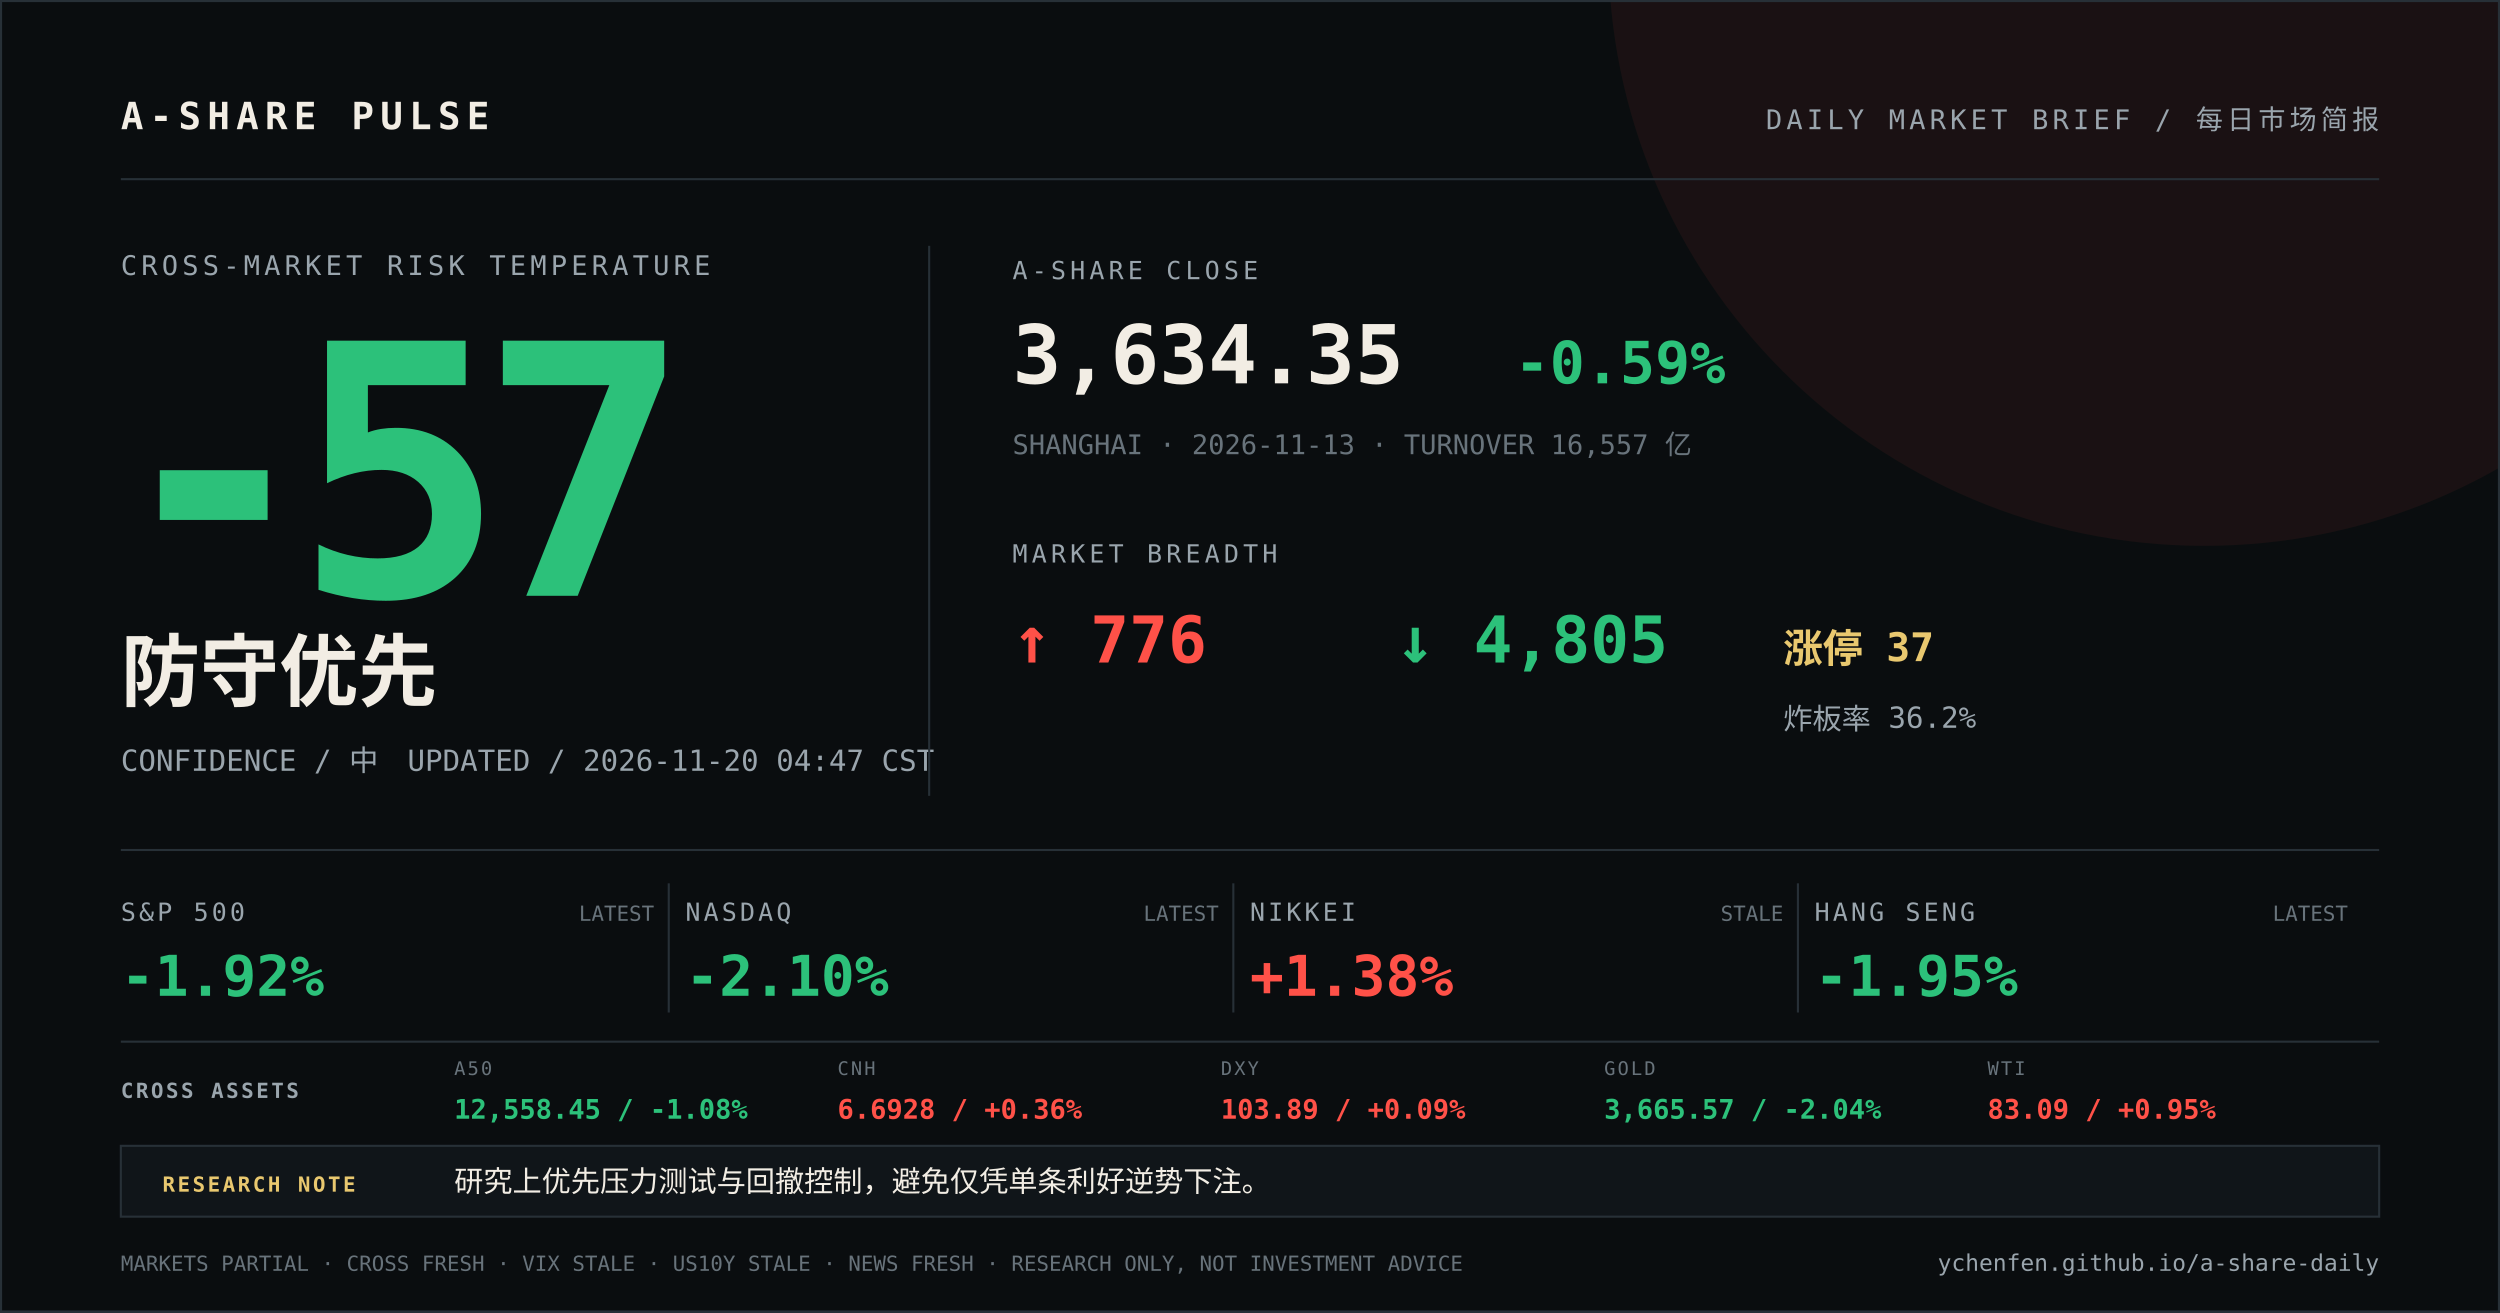
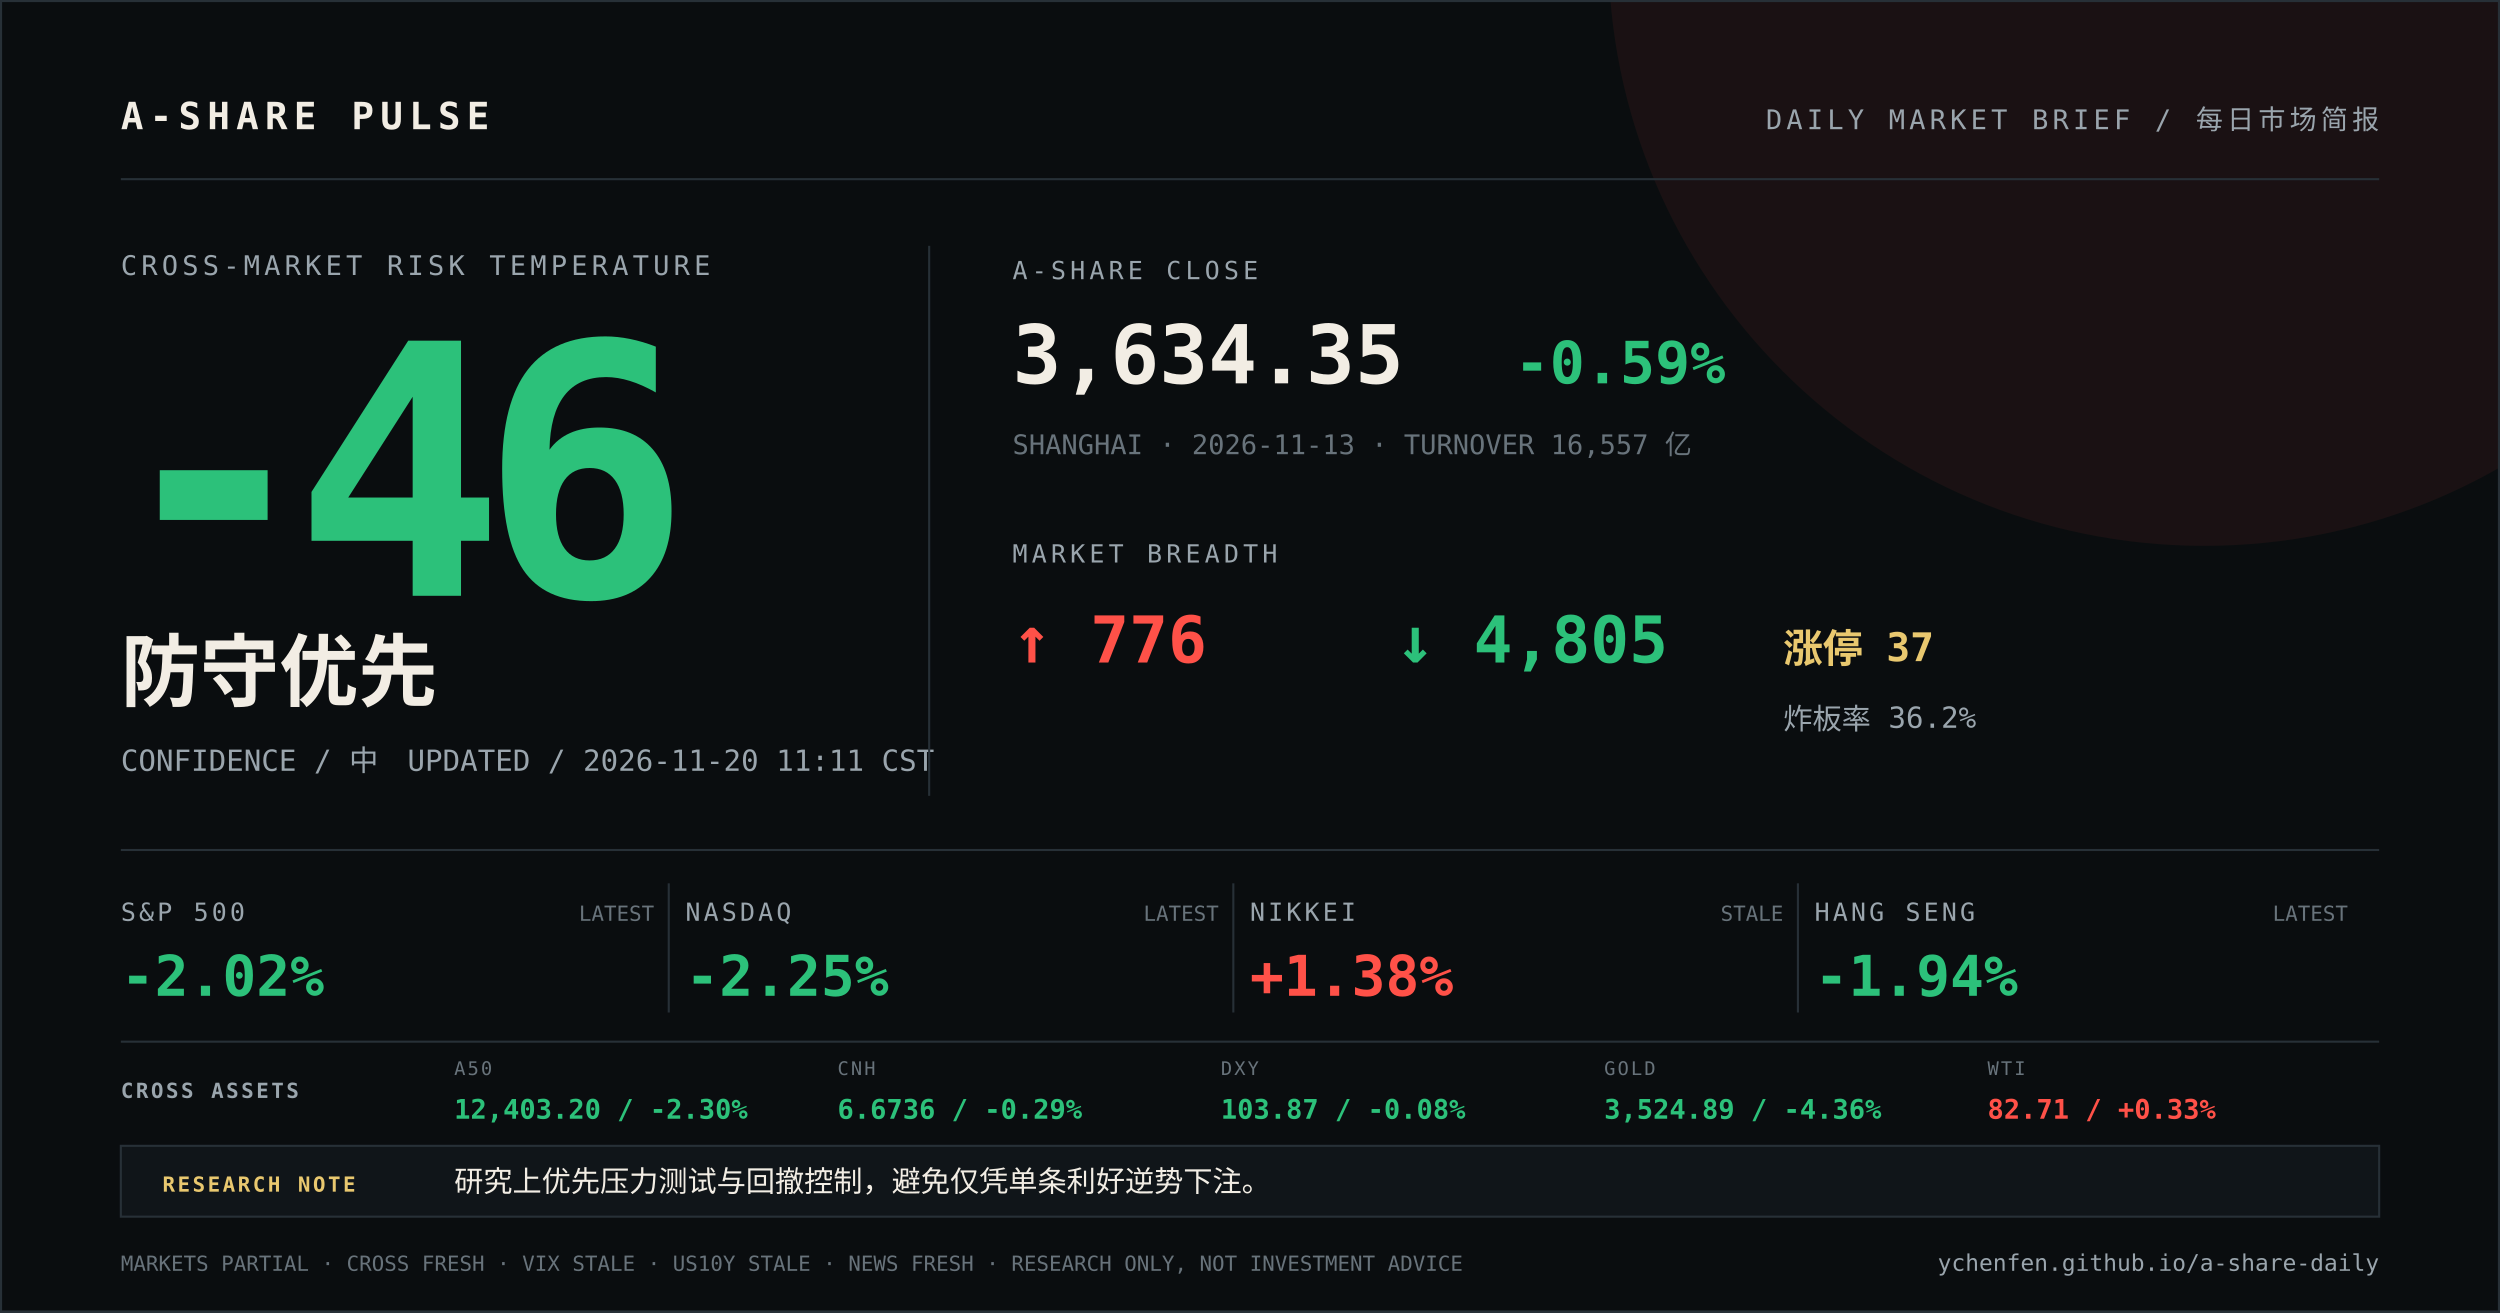
<svg xmlns="http://www.w3.org/2000/svg" width="1200" height="630" viewBox="0 0 1200 630">
  <rect width="1200" height="630" fill="#0a0d0f" />
  <circle cx="1058" cy="-24" r="286" fill="#ff5148" opacity="0.07" />
  <path d="M0 0H1200V630H0Z" fill="none" stroke="#273037" stroke-width="2" />
  <g font-family="DIN Alternate, SFMono-Regular, Menlo, monospace">
    <text x="58" y="62" fill="#f2ede4" font-size="18" font-weight="700" letter-spacing="3">A-SHARE PULSE</text>
    <text x="1142" y="62" fill="#9aa5ad" font-size="13" text-anchor="end" letter-spacing="2">DAILY MARKET BRIEF / 每日市场简报</text>
    <line x1="58" y1="86" x2="1142" y2="86" stroke="#273037" />
    <text x="58" y="132" fill="#9aa5ad" font-size="13" letter-spacing="2">CROSS-MARKET RISK TEMPERATURE</text>
-     <text x="52" y="286" fill="#2cc17a" font-size="168" font-weight="800" letter-spacing="-12">-57</text>
+     <text x="52" y="286" fill="#2cc17a" font-size="168" font-weight="800" letter-spacing="-12">-46</text>
    <text x="58" y="336" fill="#f2ede4" font-size="38" font-weight="700">防守优先</text>
-     <text x="58" y="370" fill="#9aa5ad" font-size="14">CONFIDENCE / 中　UPDATED / 2026-11-20 04:47 CST</text>
+     <text x="58" y="370" fill="#9aa5ad" font-size="14">CONFIDENCE / 中　UPDATED / 2026-11-20 11:11 CST</text>
    <line x1="446" y1="118" x2="446" y2="382" stroke="#273037" />
    <text x="486" y="134" fill="#9aa5ad" font-size="12" letter-spacing="2">A-SHARE CLOSE</text>
    <text x="486" y="184" fill="#f2ede4" font-size="39" font-weight="700">3,634.35</text>
    <text x="727" y="184" fill="#2cc17a" font-size="28" font-weight="700">-0.59%</text>
    <text x="486" y="218" fill="#68737b" font-size="13">SHANGHAI · 2026-11-13 · TURNOVER 16,557 亿</text>
    <text x="486" y="270" fill="#9aa5ad" font-size="12" letter-spacing="2">MARKET BREADTH</text>
    <text x="486" y="318" fill="#ff5148" font-size="31" font-weight="700">↑ 776</text>
    <text x="670" y="318" fill="#2cc17a" font-size="31" font-weight="700">↓ 4,805</text>
    <text x="856" y="318" fill="#e9c86f" font-size="19" font-weight="700">涨停 37</text>
    <text x="856" y="350" fill="#9aa5ad" font-size="14">炸板率 36.2%</text>
    <line x1="58" y1="408" x2="1142" y2="408" stroke="#273037" />
    <text x="58" y="442" fill="#9aa5ad" font-size="12" letter-spacing="1.5">S&amp;P 500</text>
-     <text x="58" y="478" fill="#2cc17a" font-size="27" font-weight="700">-1.92%</text>
+     <text x="58" y="478" fill="#2cc17a" font-size="27" font-weight="700">-2.02%</text>
    <text x="314" y="442" fill="#68737b" font-size="10" text-anchor="end">LATEST</text>
    <line x1="321" y1="424" x2="321" y2="486" stroke="#273037" />
    <text x="329" y="442" fill="#9aa5ad" font-size="12" letter-spacing="1.5">NASDAQ</text>
-     <text x="329" y="478" fill="#2cc17a" font-size="27" font-weight="700">-2.10%</text>
+     <text x="329" y="478" fill="#2cc17a" font-size="27" font-weight="700">-2.25%</text>
    <text x="585" y="442" fill="#68737b" font-size="10" text-anchor="end">LATEST</text>
    <line x1="592" y1="424" x2="592" y2="486" stroke="#273037" />
    <text x="600" y="442" fill="#9aa5ad" font-size="12" letter-spacing="1.5">NIKKEI</text>
    <text x="600" y="478" fill="#ff5148" font-size="27" font-weight="700">+1.38%</text>
    <text x="856" y="442" fill="#68737b" font-size="10" text-anchor="end">STALE</text>
    <line x1="863" y1="424" x2="863" y2="486" stroke="#273037" />
    <text x="871" y="442" fill="#9aa5ad" font-size="12" letter-spacing="1.5">HANG SENG</text>
-     <text x="871" y="478" fill="#2cc17a" font-size="27" font-weight="700">-1.95%</text>
+     <text x="871" y="478" fill="#2cc17a" font-size="27" font-weight="700">-1.94%</text>
    <text x="1127" y="442" fill="#68737b" font-size="10" text-anchor="end">LATEST</text>
    <line x1="58" y1="500" x2="1142" y2="500" stroke="#273037" />
    <text x="58" y="527" fill="#9aa5ad" font-size="10" font-weight="700" letter-spacing="1.2">CROSS ASSETS</text>
    <text x="218" y="516" fill="#68737b" font-size="9" letter-spacing="1">A50</text>
-     <text x="218" y="537" fill="#2cc17a" font-size="13" font-weight="700">12,558.45 / -1.08%</text>
+     <text x="218" y="537" fill="#2cc17a" font-size="13" font-weight="700">12,403.20 / -2.30%</text>
    <text x="402" y="516" fill="#68737b" font-size="9" letter-spacing="1">CNH</text>
-     <text x="402" y="537" fill="#ff5148" font-size="13" font-weight="700">6.6928 / +0.36%</text>
+     <text x="402" y="537" fill="#2cc17a" font-size="13" font-weight="700">6.6736 / -0.29%</text>
    <text x="586" y="516" fill="#68737b" font-size="9" letter-spacing="1">DXY</text>
-     <text x="586" y="537" fill="#ff5148" font-size="13" font-weight="700">103.89 / +0.09%</text>
+     <text x="586" y="537" fill="#2cc17a" font-size="13" font-weight="700">103.87 / -0.08%</text>
    <text x="770" y="516" fill="#68737b" font-size="9" letter-spacing="1">GOLD</text>
-     <text x="770" y="537" fill="#2cc17a" font-size="13" font-weight="700">3,665.57 / -2.04%</text>
+     <text x="770" y="537" fill="#2cc17a" font-size="13" font-weight="700">3,524.89 / -4.36%</text>
    <text x="954" y="516" fill="#68737b" font-size="9" letter-spacing="1">WTI</text>
-     <text x="954" y="537" fill="#ff5148" font-size="13" font-weight="700">83.09 / +0.95%</text>
+     <text x="954" y="537" fill="#ff5148" font-size="13" font-weight="700">82.71 / +0.33%</text>
    <rect x="58" y="550" width="1084" height="34" fill="#101519" stroke="#273037" />
    <text x="78" y="572" fill="#e9c86f" font-size="10" font-weight="700" letter-spacing="1.2">RESEARCH NOTE</text>
    <text x="218" y="572" fill="#f2ede4" font-size="14">研究上优先压力测试与回撤控制，避免仅凭单条利好逆势下注。</text>
    <text x="58" y="610" fill="#68737b" font-size="10">MARKETS PARTIAL · CROSS FRESH · VIX STALE · US10Y STALE · NEWS FRESH · RESEARCH ONLY, NOT INVESTMENT ADVICE</text>
    <text x="1142" y="610" fill="#9aa5ad" font-size="11" text-anchor="end">ychenfen.github.io/a-share-daily</text>
  </g>
</svg>
